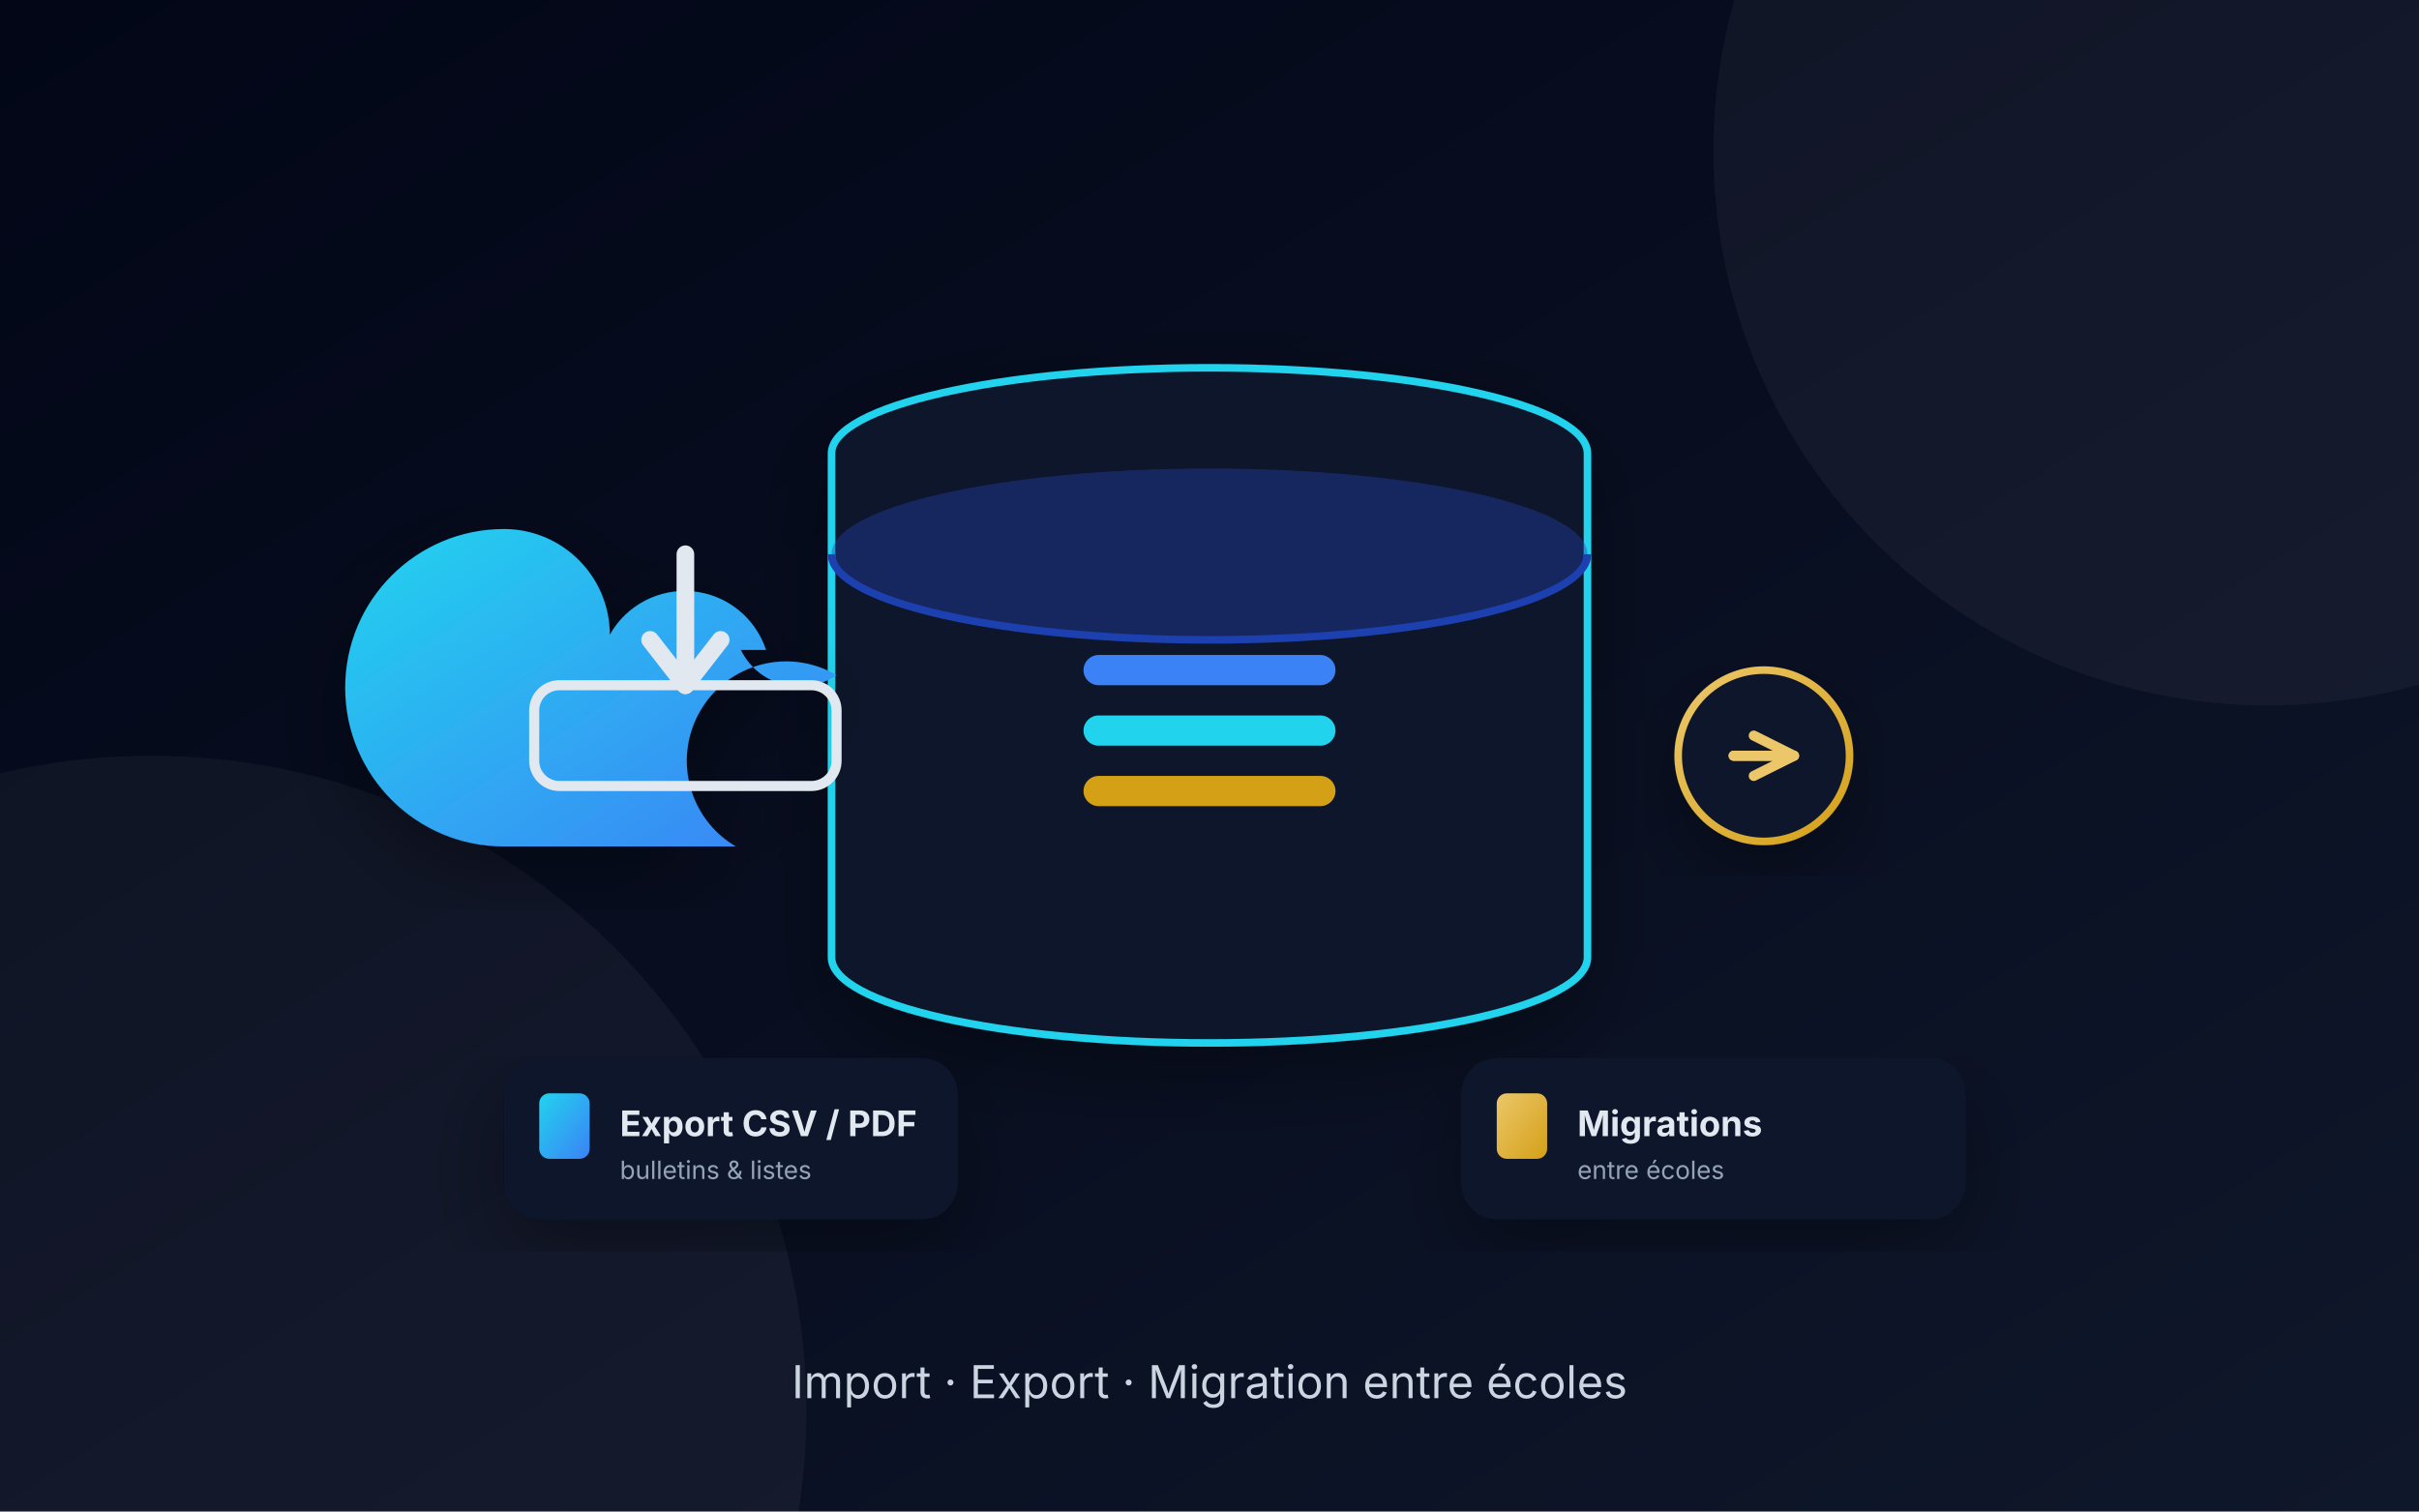
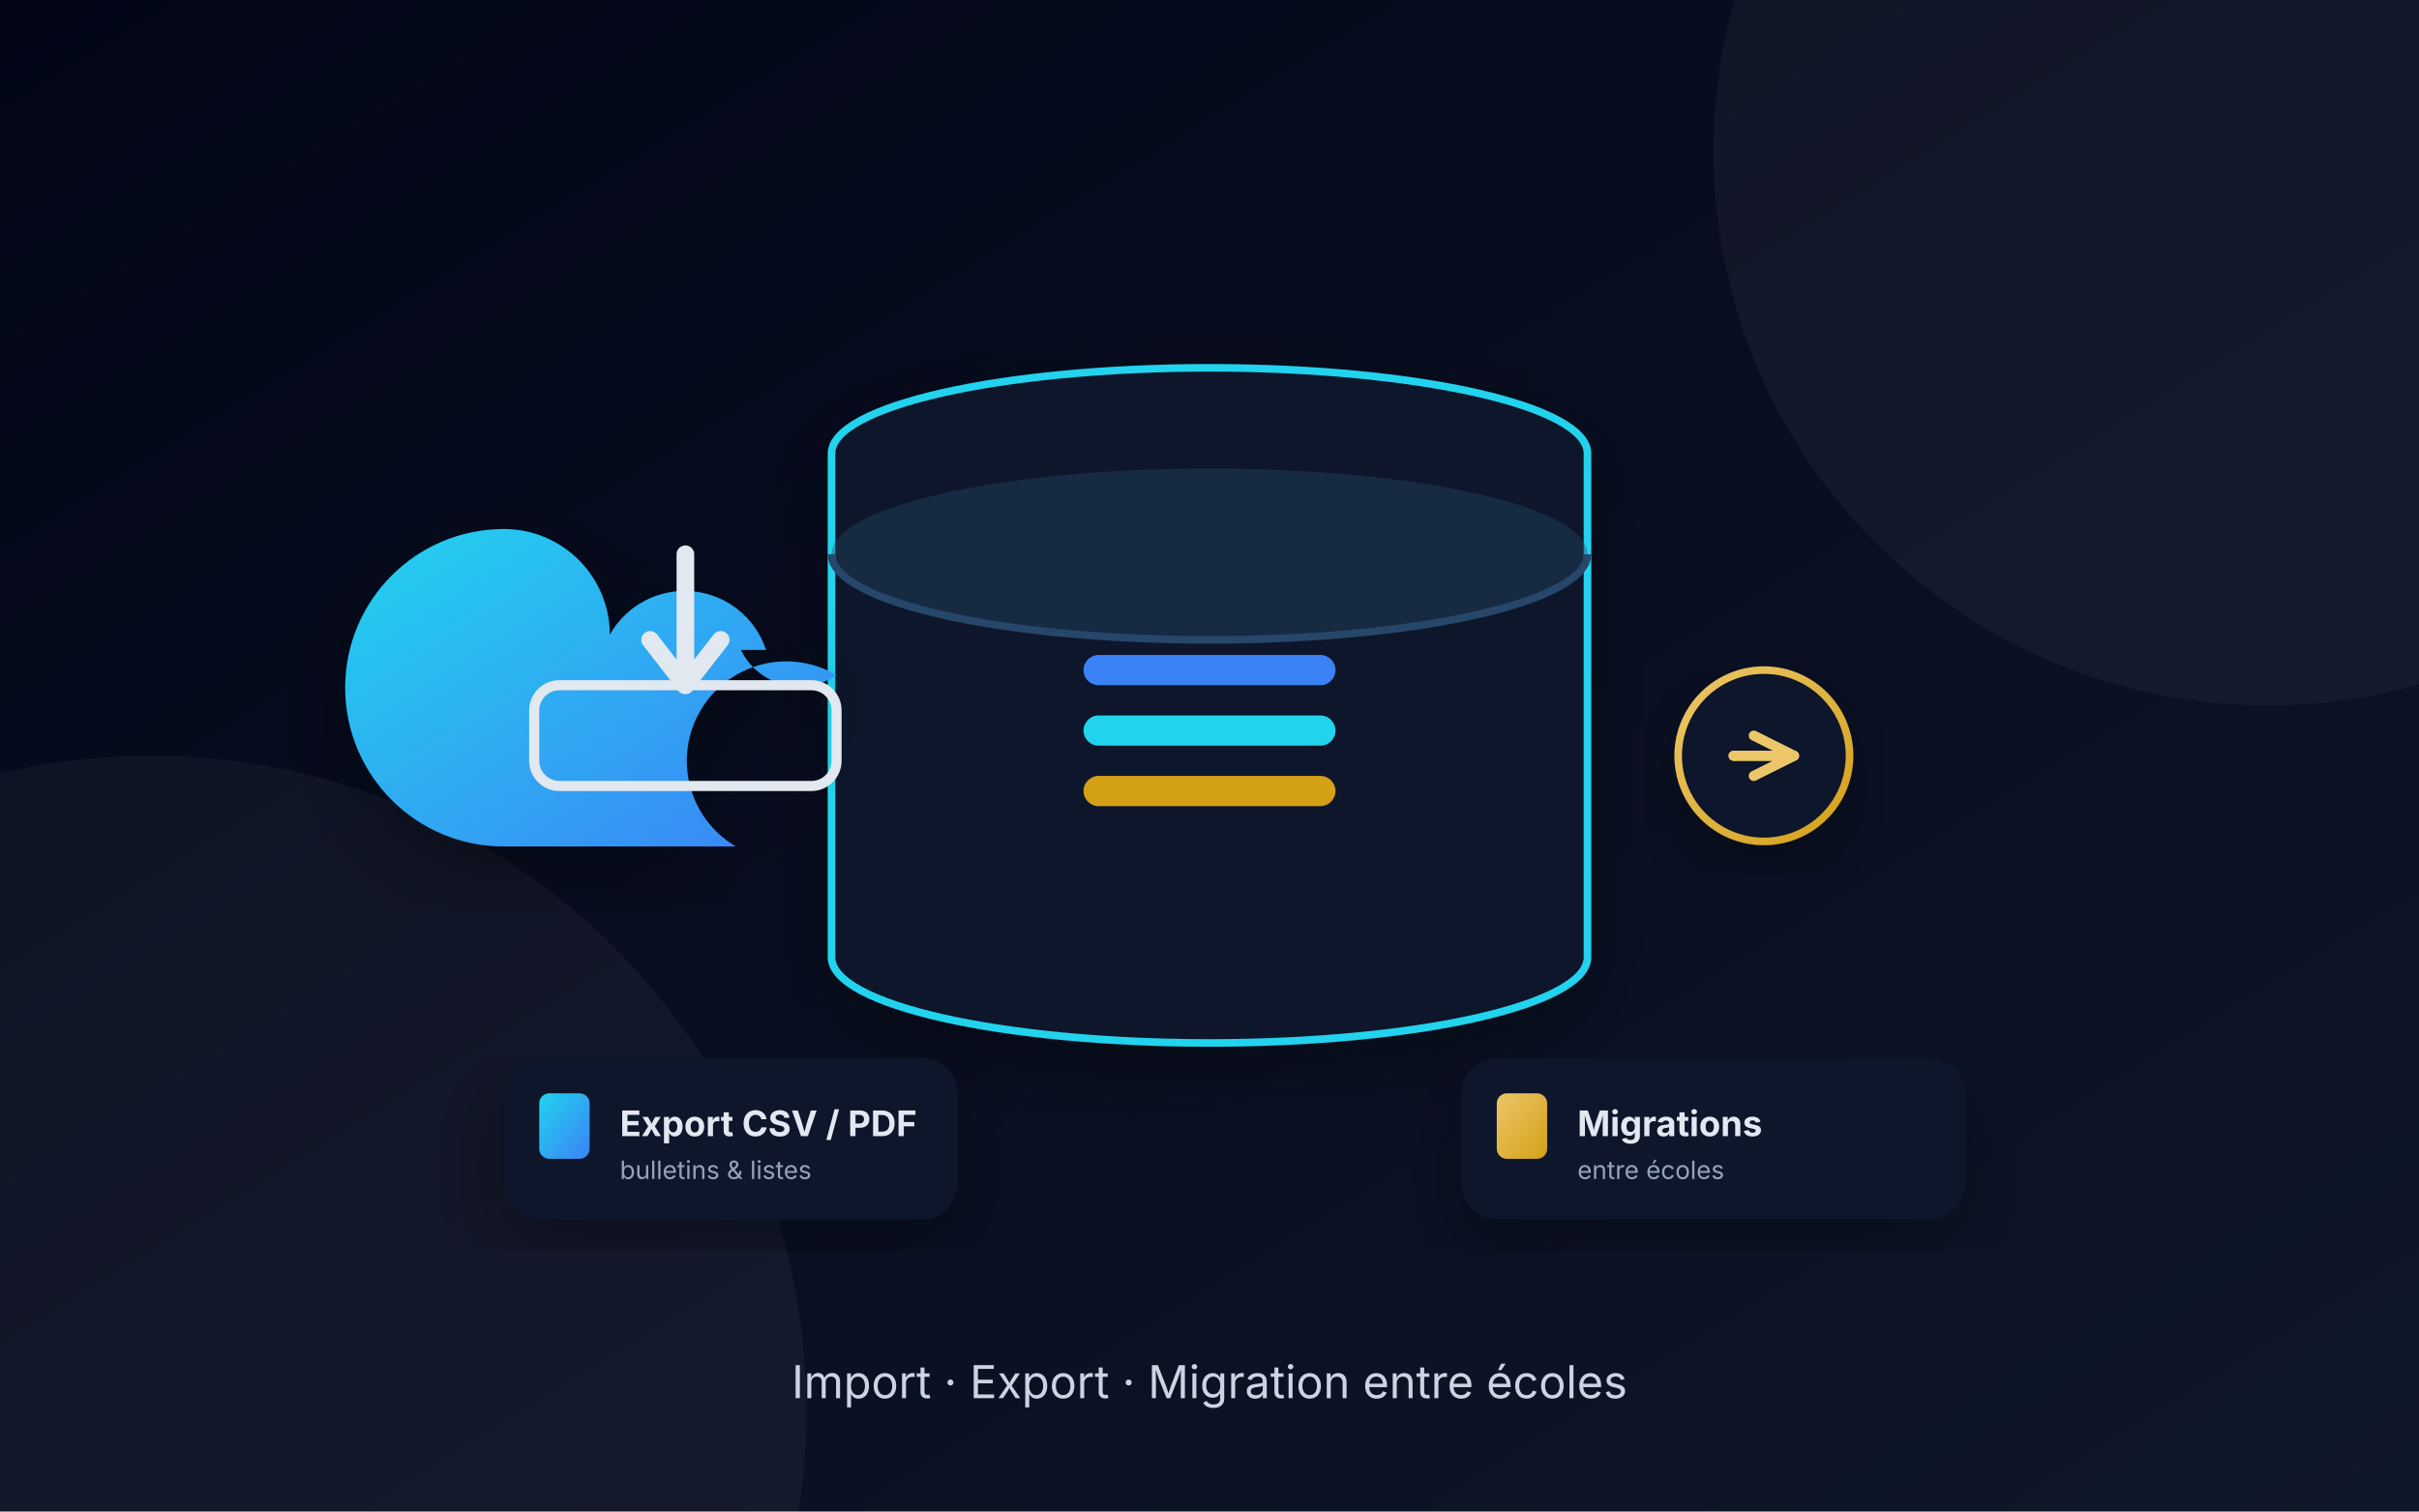
<svg xmlns="http://www.w3.org/2000/svg" width="960" height="600" viewBox="0 0 960 600">
  <defs>
    <linearGradient id="bg" x1="0" y1="0" x2="1" y2="1">
      <stop offset="0" stop-color="#020617" />
      <stop offset="1" stop-color="#0f172a" />
    </linearGradient>
    <linearGradient id="green" x1="0" y1="0" x2="1" y2="1">
      <stop offset="0" stop-color="#22d3ee" />
      <stop offset="1" stop-color="#3b82f6" />
    </linearGradient>
    <linearGradient id="gold" x1="0" y1="0" x2="1" y2="1">
      <stop offset="0" stop-color="#ecc76a" />
      <stop offset="1" stop-color="#d4a017" />
    </linearGradient>
    <filter id="cardShadow" x="-20%" y="-20%" width="140%" height="140%">
      <feDropShadow dx="0" dy="12" stdDeviation="16" flood-color="#000" flood-opacity="0.35" />
    </filter>
  </defs>
  <rect width="960" height="600" fill="url(#bg)" />
  <circle cx="900" cy="60" r="220" fill="#ffffff" opacity="0.04" />
  <circle cx="60" cy="560" r="260" fill="#ffffff" opacity="0.04" />
  <g filter="url(#cardShadow)">
    <ellipse cx="480" cy="180" rx="150" ry="34" fill="#3b82f6" />
    <path d="M330 180 V380 a150 34 0 0 0 300 0 V180 a150 34 0 0 0 -300 0 Z" fill="#0f172a" stroke="#22d3ee" stroke-width="3" />
-     <path d="M330 220 a150 34 0 0 0 300 0" fill="none" stroke="#1e40af" stroke-width="3" />
-     <ellipse cx="480" cy="220" rx="150" ry="34" fill="#1e40af" opacity="0.4" />
+     <path d="M330 220 a150 34 0 0 0 300 0" fill="none" stroke="#25476a" stroke-width="3" />
+     <ellipse cx="480" cy="220" rx="150" ry="34" fill="#25476a" opacity="0.4" />
    <g transform="translate(430 260)">
      <rect width="100" height="12" rx="6" fill="#3b82f6" />
      <rect x="0" y="24" width="100" height="12" rx="6" fill="#22d3ee" />
      <rect x="0" y="48" width="100" height="12" rx="6" fill="#d4a017" />
    </g>
  </g>
  <path d="M200 210 a42 42 0 0 1 42 42 a34 34 0 0 1 62 6 h-10 a26 26 0 0 0 38 10 a38 38 0 0 0 -40 68 l-92 0 a34 34 0 0 1 0 -126 Z" fill="url(#green)" filter="url(#cardShadow)" />
  <rect x="212" y="272" width="120" height="40" rx="10" fill="none" stroke="#e2e8f0" stroke-width="4" transform="translate(0 0)" />
  <g transform="translate(272 260)">
    <line x1="0" y1="-40" x2="0" y2="12" stroke="#e2e8f0" stroke-width="7" stroke-linecap="round" />
    <polyline points="-14 -6 0 12 14 -6" fill="none" stroke="#e2e8f0" stroke-width="7" stroke-linecap="round" stroke-linejoin="round" />
  </g>
  <g transform="translate(700 300)">
    <circle cx="0" cy="0" r="34" fill="#0f172a" stroke="url(#gold)" stroke-width="3" filter="url(#cardShadow)" />
    <polyline points="-12 0 12 0 -4 -8" fill="none" stroke="#ecc76a" stroke-width="4" stroke-linecap="round" stroke-linejoin="round" />
    <polyline points="-12 0 12 0 -4 8" fill="none" stroke="#ecc76a" stroke-width="4" stroke-linecap="round" stroke-linejoin="round" />
  </g>
  <g filter="url(#cardShadow)" transform="translate(200 420)">
    <rect width="180" height="64" rx="14" fill="#0f172a" />
    <rect x="14" y="14" width="20" height="26" rx="4" fill="url(#green)" />
    <text x="46" y="31" font-family="'Inter',sans-serif" font-size="14" font-weight="700" fill="#e2e8f0">Export CSV / PDF</text>
    <text x="46" y="48" font-family="'Inter',sans-serif" font-size="10" fill="#94a3b8">bulletins &amp; listes</text>
  </g>
  <g filter="url(#cardShadow)" transform="translate(580 420)">
    <rect width="200" height="64" rx="14" fill="#0f172a" />
    <rect x="14" y="14" width="20" height="26" rx="4" fill="url(#gold)" />
    <text x="46" y="31" font-family="'Inter',sans-serif" font-size="14" font-weight="700" fill="#e2e8f0">Migrations</text>
    <text x="46" y="48" font-family="'Inter',sans-serif" font-size="10" fill="#94a3b8">entre écoles</text>
  </g>
  <text x="480" y="555" text-anchor="middle" font-family="'Inter',sans-serif" font-size="18" fill="#cbd5e1">Import · Export · Migration entre écoles</text>
</svg>
